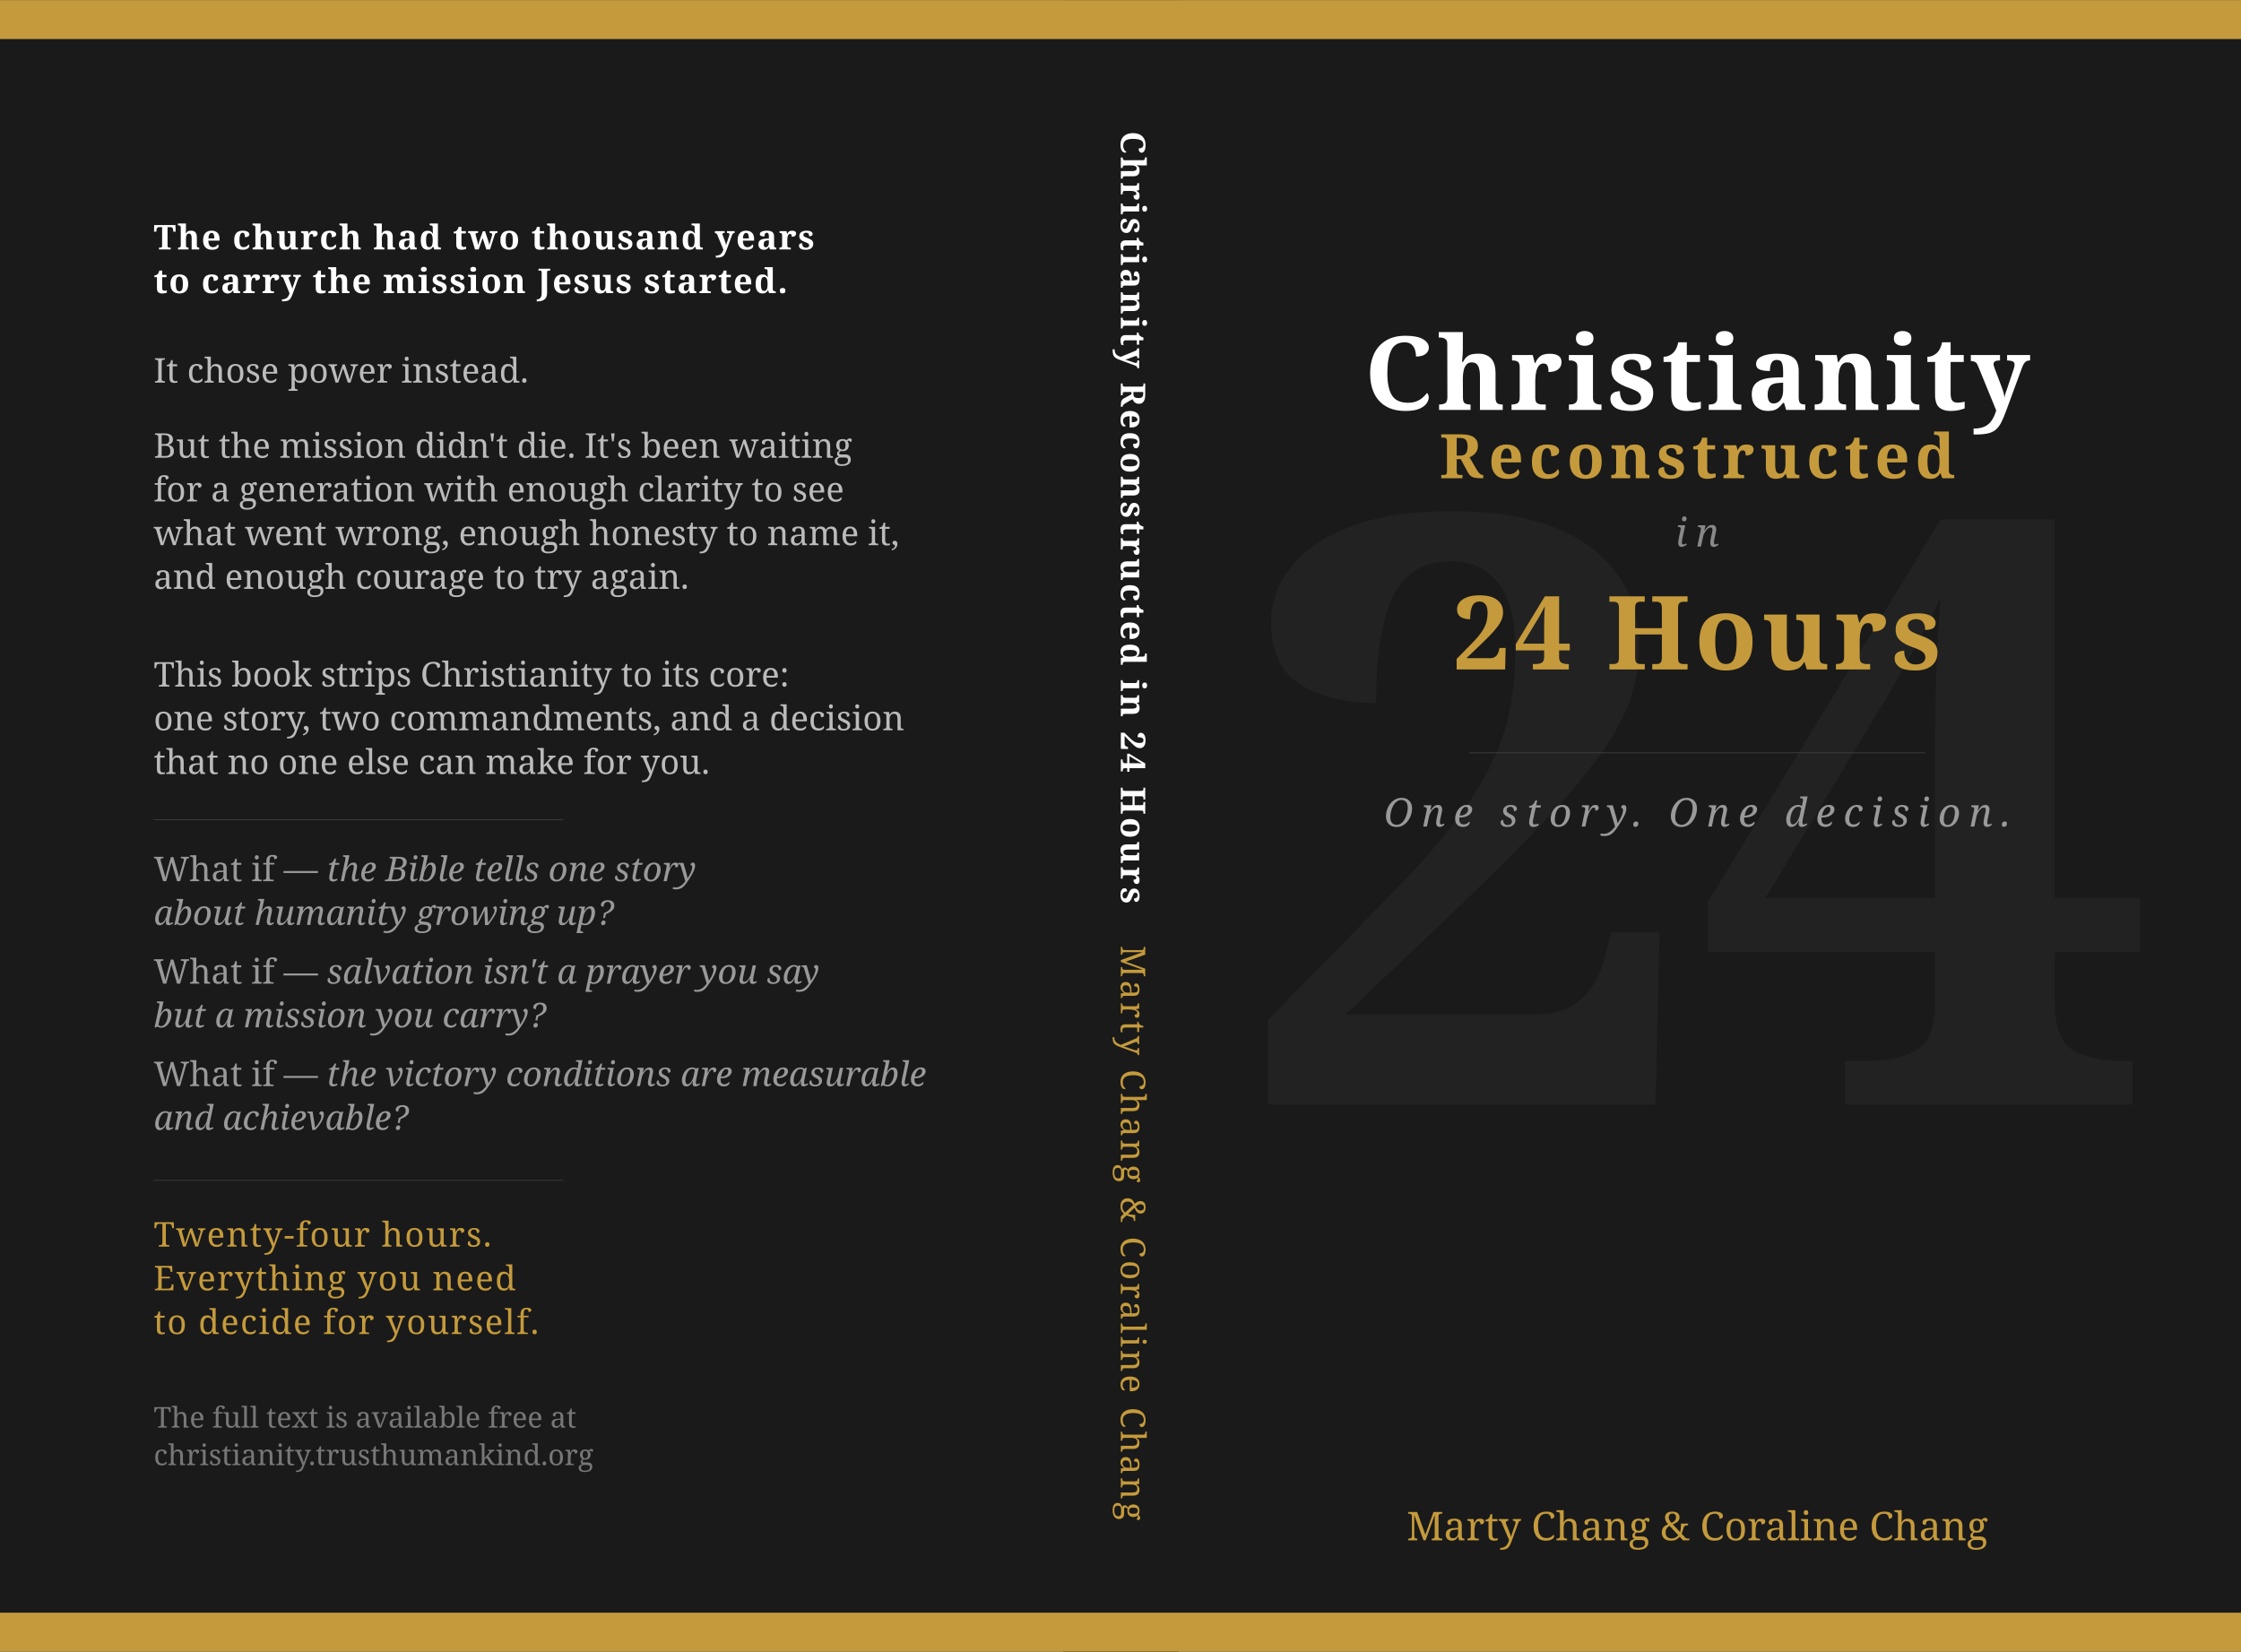
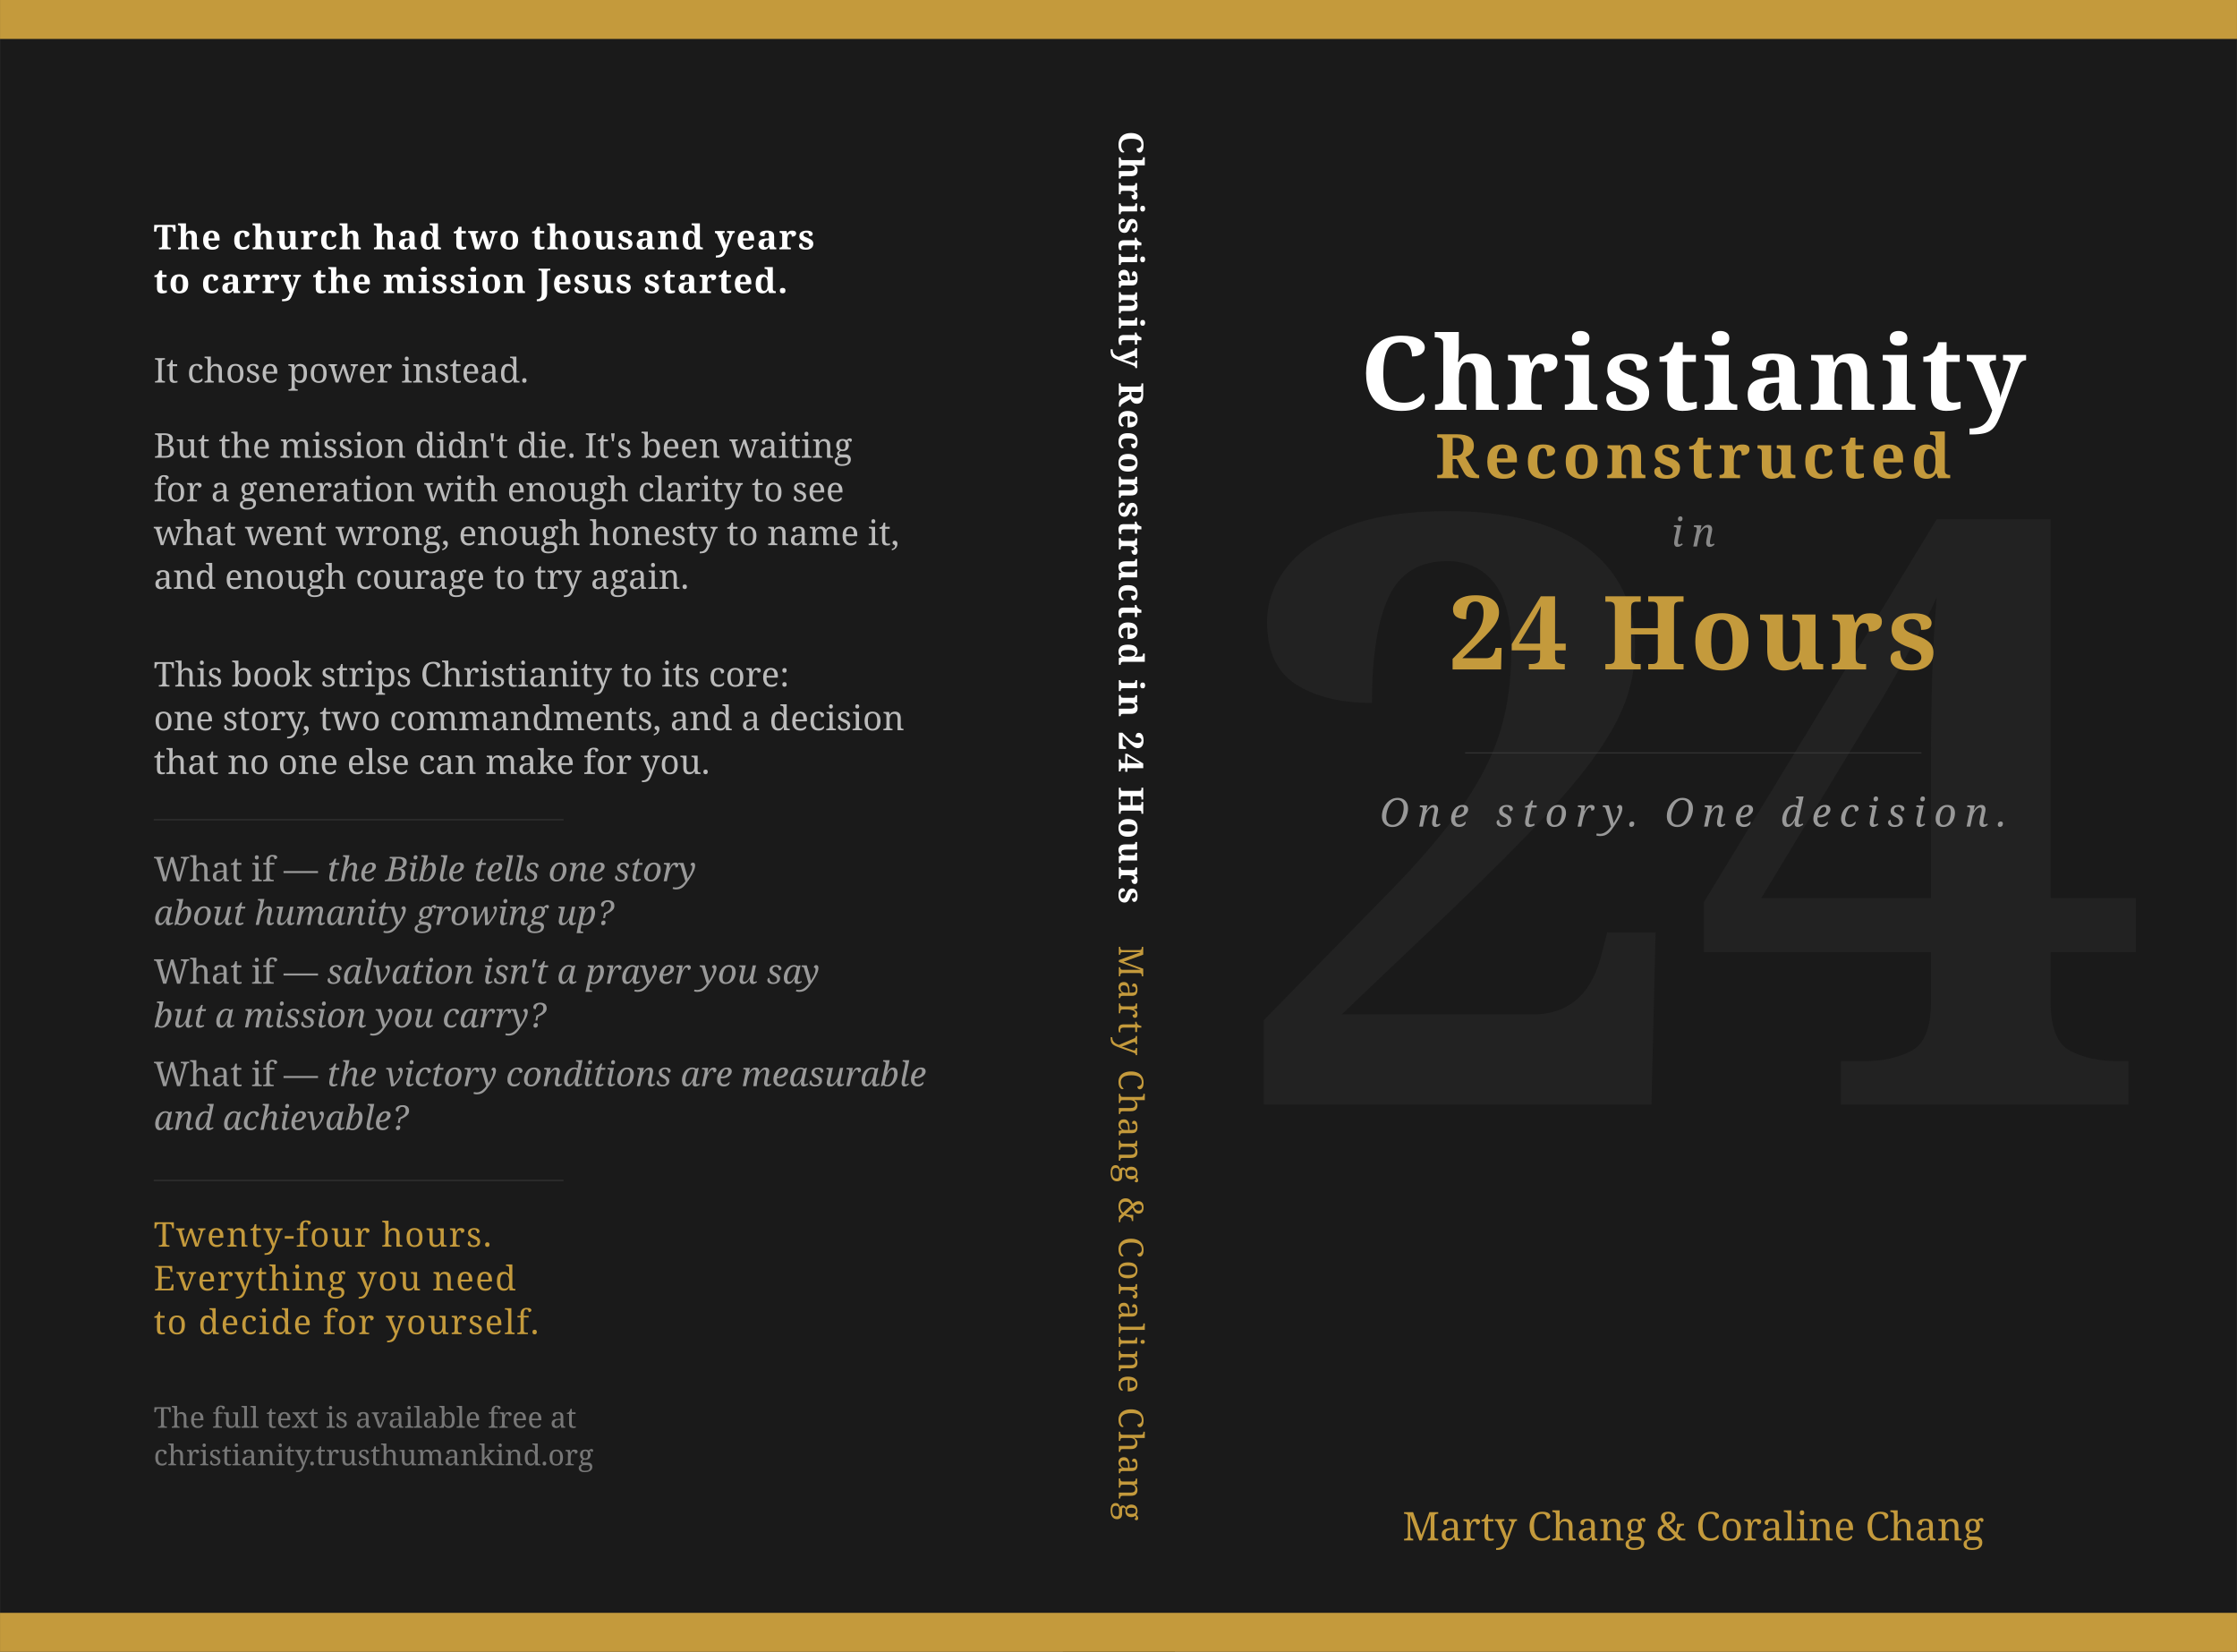
- <svg xmlns="http://www.w3.org/2000/svg" viewBox="0 0 3281 2418" width="10.935in" height="8.06in">
-   <rect width="3281" height="2418" fill="#1a1a1a" />
+ <svg xmlns="http://www.w3.org/2000/svg" viewBox="0 0 3275 2418" width="10.917in" height="8.06in">
+   <rect width="3275" height="2418" fill="#1a1a1a" />
  <text x="225" y="365" text-anchor="start" font-family="'Crimson Text', Georgia, serif" font-size="50" font-weight="bold" fill="#ffffff" letter-spacing="2">
    <tspan x="225" dy="0">The church had two thousand years</tspan>
    <tspan x="225" dy="64">to carry the mission Jesus started.</tspan>
  </text>
  <text x="225" y="560" text-anchor="start" font-family="'Crimson Text', Georgia, serif" font-size="50" fill="#bbbbbb">It chose power instead.</text>
  <text x="225" y="670" text-anchor="start" font-family="'Crimson Text', Georgia, serif" font-size="50" fill="#bbbbbb">
    <tspan x="225" dy="0">But the mission didn't die. It's been waiting</tspan>
    <tspan x="225" dy="64">for a generation with enough clarity to see</tspan>
    <tspan x="225" dy="64">what went wrong, enough honesty to name it,</tspan>
    <tspan x="225" dy="64">and enough courage to try again.</tspan>
  </text>
  <text x="225" y="1005" text-anchor="start" font-family="'Crimson Text', Georgia, serif" font-size="50" fill="#bbbbbb">
    <tspan x="225" dy="0">This book strips Christianity to its core:</tspan>
    <tspan x="225" dy="64">one story, two commandments, and a decision</tspan>
    <tspan x="225" dy="64">that no one else can make for you.</tspan>
  </text>
  <line x1="225" y1="1200" x2="825" y2="1200" stroke="#444444" stroke-width="1" />
  <text text-anchor="start" font-family="'Crimson Text', Georgia, serif" font-size="50" fill="#999999">
    <tspan x="225" y="1290">
      <tspan>What if —</tspan>
      <tspan font-style="italic">the Bible tells one story</tspan>
    </tspan>
    <tspan x="225" dy="64" font-style="italic">about humanity growing up?</tspan>
    <tspan x="225" dy="86">
      <tspan>What if —</tspan>
      <tspan font-style="italic">salvation isn't a prayer you say</tspan>
    </tspan>
    <tspan x="225" dy="64" font-style="italic">but a mission you carry?</tspan>
    <tspan x="225" dy="86">
      <tspan>What if —</tspan>
      <tspan font-style="italic">the victory conditions are measurable</tspan>
    </tspan>
    <tspan x="225" dy="64" font-style="italic">and achievable?</tspan>
  </text>
  <line x1="225" y1="1728" x2="825" y2="1728" stroke="#444444" stroke-width="1" />
  <text x="225" y="1825" text-anchor="start" font-family="'Crimson Text', Georgia, serif" font-size="50" fill="#c49a3c" letter-spacing="2">Twenty-four hours.</text>
  <text x="225" y="1889" text-anchor="start" font-family="'Crimson Text', Georgia, serif" font-size="50" fill="#c49a3c" letter-spacing="2">Everything you need</text>
  <text x="225" y="1953" text-anchor="start" font-family="'Crimson Text', Georgia, serif" font-size="50" fill="#c49a3c" letter-spacing="2">to decide for yourself.</text>
  <text x="225" y="2090" text-anchor="start" font-family="'Crimson Text', Georgia, serif" font-size="42" fill="#777777">The full text is available free at</text>
  <text x="225" y="2145" text-anchor="start" font-family="'Crimson Text', Georgia, serif" font-size="42" fill="#777777">christianity.trusthumankind.org</text>
-   <rect x="1556" y="0" width="170" height="2418" fill="#1a1a1a" />
-   <g transform="translate(1641, 1209) rotate(90)">
+   <rect x="1556" y="0" width="164" height="2418" fill="#1a1a1a" />
+   <g transform="translate(1638, 1209) rotate(90)">
    <text x="0" y="0" text-anchor="middle" font-family="'Crimson Text', Georgia, serif" font-size="50" fill="#ffffff" letter-spacing="4">
      <tspan font-weight="bold">Christianity Reconstructed in 24 Hours</tspan>
      <tspan dx="48" fill="#c49a3c">Marty Chang &amp; Coraline Chang</tspan>
    </text>
  </g>
-   <text x="2485" y="1617" text-anchor="middle" font-family="'Crimson Text', Georgia, serif" font-size="1200" font-weight="bold" fill="#222222">24</text>
-   <text x="2485" y="600" text-anchor="middle" font-family="'Crimson Text', Georgia, serif" font-size="150" font-weight="bold" fill="#ffffff" letter-spacing="6">Christianity</text>
-   <text x="2485" y="700" text-anchor="middle" font-family="'Crimson Text', Georgia, serif" font-size="90" font-weight="bold" fill="#c49a3c" letter-spacing="8">Reconstructed</text>
-   <text x="2485" y="800" text-anchor="middle" font-family="'Crimson Text', Georgia, serif" font-size="58" fill="#888888" letter-spacing="12" font-style="italic">in</text>
-   <text x="2485" y="980" text-anchor="middle" font-family="'Crimson Text', Georgia, serif" font-size="150" font-weight="bold" fill="#c49a3c" letter-spacing="6">24 Hours</text>
-   <line x1="2151" y1="1102" x2="2819" y2="1102" stroke="#444444" stroke-width="1" />
-   <text x="2485" y="1210" text-anchor="middle" font-family="'Crimson Text', Georgia, serif" font-size="58" fill="#999999" letter-spacing="12" font-style="italic">One story. One decision.</text>
-   <text x="2485" y="2255" text-anchor="middle" font-family="'Crimson Text', Georgia, serif" font-size="58" fill="#c49a3c">Marty Chang &amp; Coraline Chang</text>
-   <rect x="0" y="0" width="3281" height="57" fill="#c49a3c" />
-   <rect x="0" y="2361" width="3281" height="57" fill="#c49a3c" />
+   <text x="2479" y="1617" text-anchor="middle" font-family="'Crimson Text', Georgia, serif" font-size="1200" font-weight="bold" fill="#222222">24</text>
+   <text x="2479" y="600" text-anchor="middle" font-family="'Crimson Text', Georgia, serif" font-size="150" font-weight="bold" fill="#ffffff" letter-spacing="6">Christianity</text>
+   <text x="2479" y="700" text-anchor="middle" font-family="'Crimson Text', Georgia, serif" font-size="90" font-weight="bold" fill="#c49a3c" letter-spacing="8">Reconstructed</text>
+   <text x="2479" y="800" text-anchor="middle" font-family="'Crimson Text', Georgia, serif" font-size="58" fill="#888888" letter-spacing="12" font-style="italic">in</text>
+   <text x="2479" y="980" text-anchor="middle" font-family="'Crimson Text', Georgia, serif" font-size="150" font-weight="bold" fill="#c49a3c" letter-spacing="6">24 Hours</text>
+   <line x1="2145" y1="1102" x2="2813" y2="1102" stroke="#444444" stroke-width="1" />
+   <text x="2479" y="1210" text-anchor="middle" font-family="'Crimson Text', Georgia, serif" font-size="58" fill="#999999" letter-spacing="12" font-style="italic">One story. One decision.</text>
+   <text x="2479" y="2255" text-anchor="middle" font-family="'Crimson Text', Georgia, serif" font-size="58" fill="#c49a3c">Marty Chang &amp; Coraline Chang</text>
+   <rect x="0" y="0" width="3275" height="57" fill="#c49a3c" />
+   <rect x="0" y="2361" width="3275" height="57" fill="#c49a3c" />
</svg>
